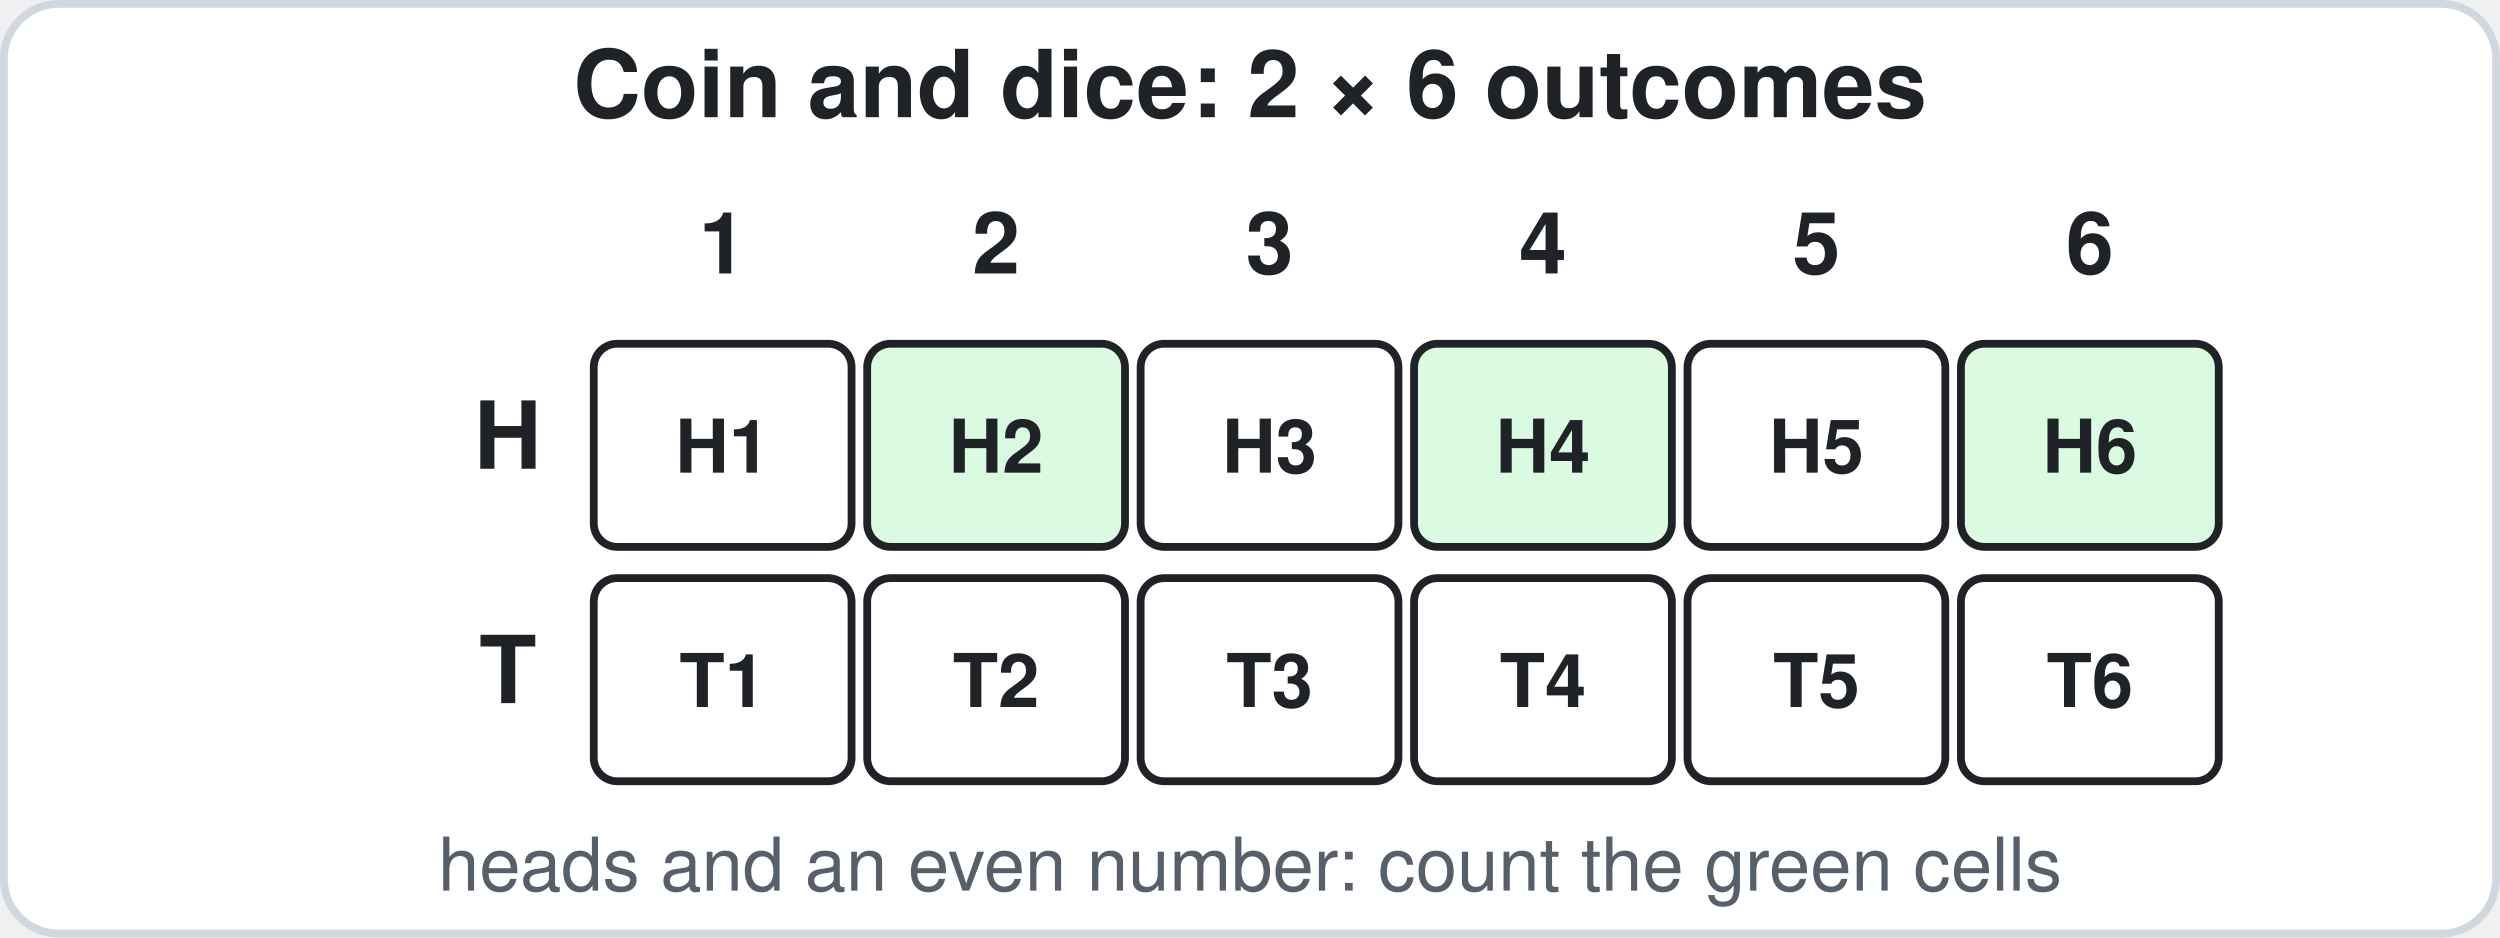
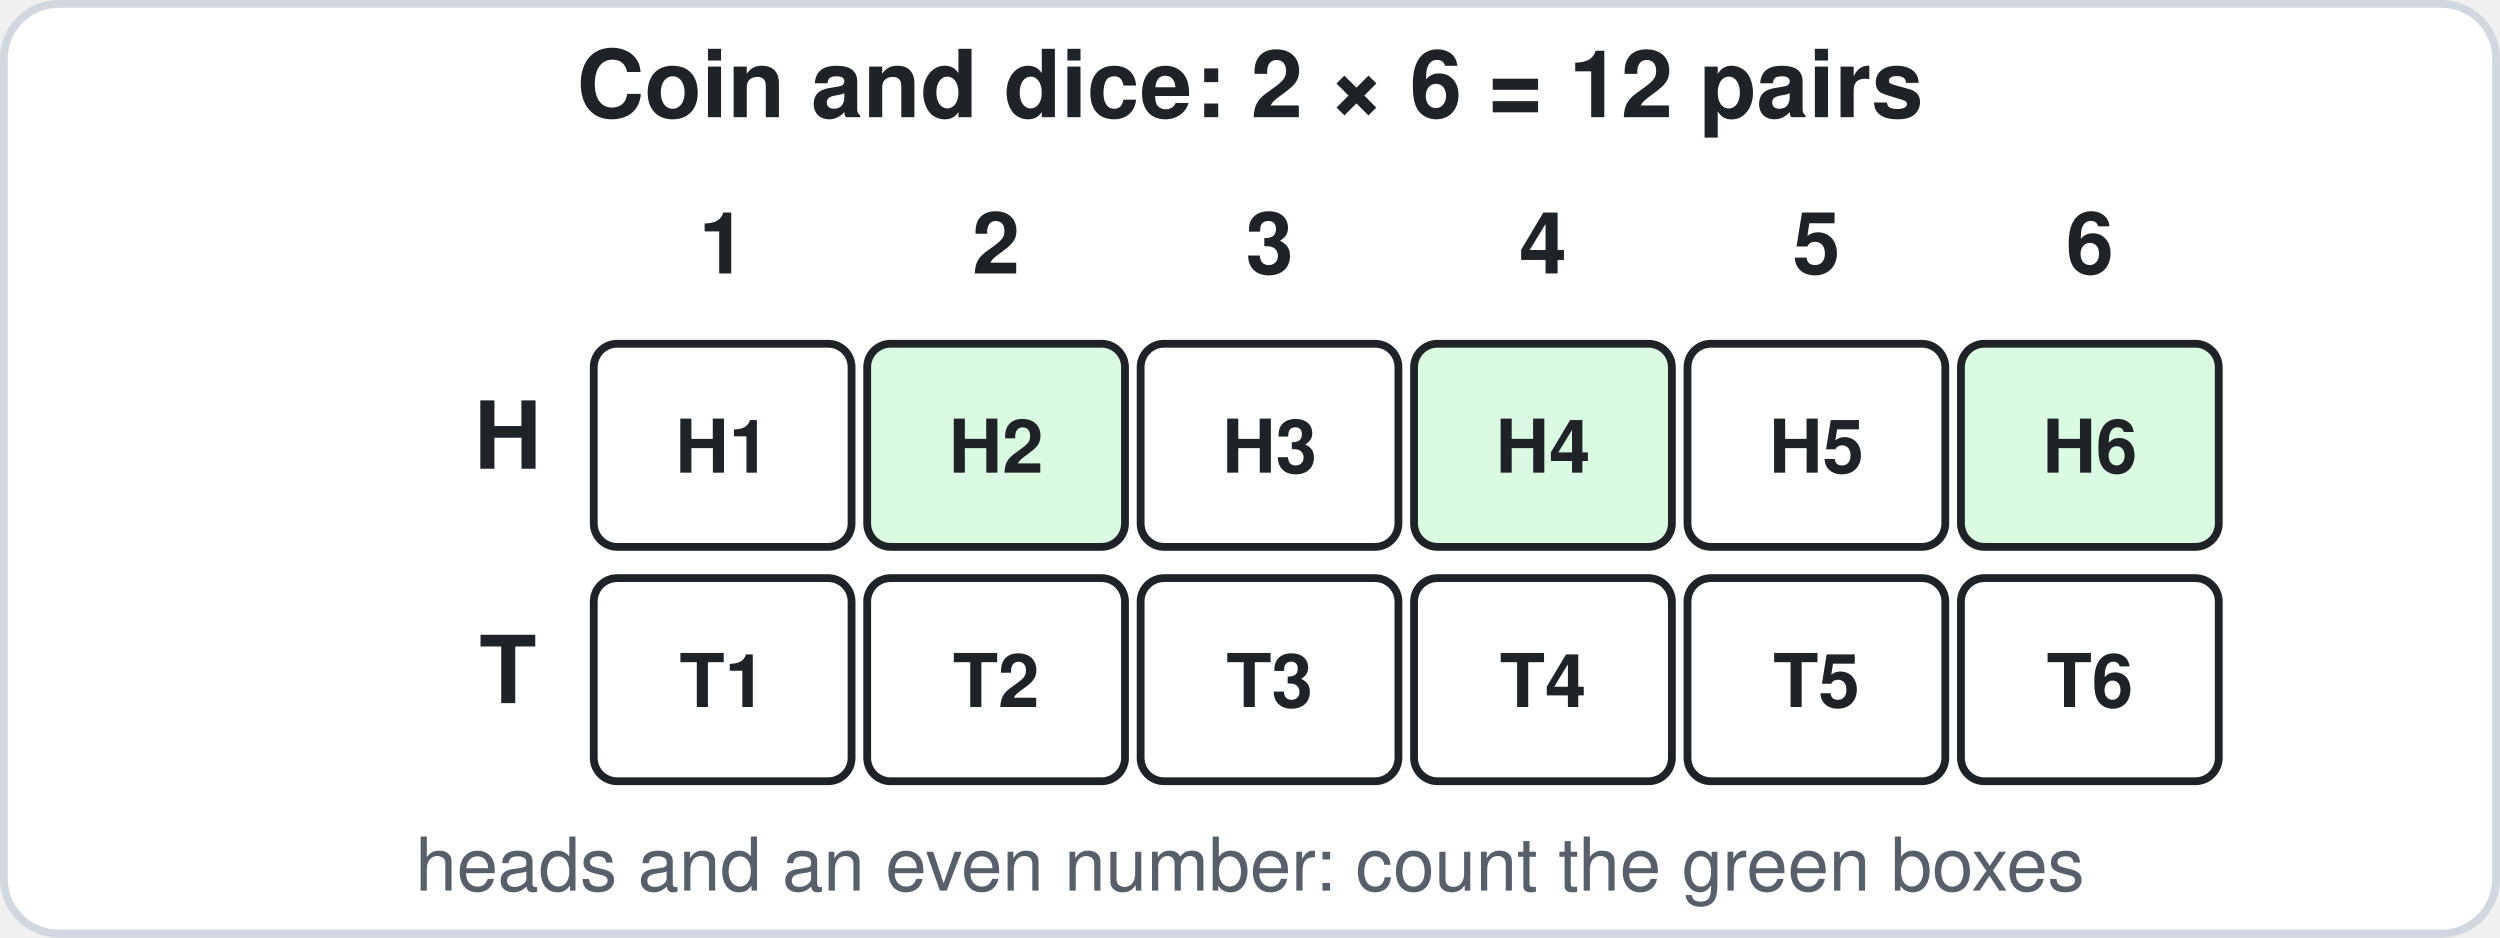
<svg xmlns="http://www.w3.org/2000/svg" viewBox="0 0 640 240" width="640" height="240" font-family="-apple-system, Segoe UI, Helvetica, Arial, sans-serif">
  <rect x="1" y="1" width="638" height="238" rx="14" fill="#ffffff" stroke="#d0d7de" stroke-width="2" />
  <defs>
    <marker id="m0" viewBox="0 0 10 10" refX="8" refY="5" markerWidth="6" markerHeight="6" orient="auto-start-reverse">
      <path d="M0,0 L10,5 L0,10 z" fill="#1f2328" />
    </marker>
    <marker id="m1" viewBox="0 0 10 10" refX="8" refY="5" markerWidth="6" markerHeight="6" orient="auto-start-reverse">
      <path d="M0,0 L10,5 L0,10 z" fill="#0969da" />
    </marker>
    <marker id="m2" viewBox="0 0 10 10" refX="8" refY="5" markerWidth="6" markerHeight="6" orient="auto-start-reverse">
      <path d="M0,0 L10,5 L0,10 z" fill="#cf222e" />
    </marker>
    <marker id="m3" viewBox="0 0 10 10" refX="8" refY="5" markerWidth="6" markerHeight="6" orient="auto-start-reverse">
      <path d="M0,0 L10,5 L0,10 z" fill="#1a7f37" />
    </marker>
    <marker id="m4" viewBox="0 0 10 10" refX="8" refY="5" markerWidth="6" markerHeight="6" orient="auto-start-reverse">
      <path d="M0,0 L10,5 L0,10 z" fill="#bc4c00" />
    </marker>
    <marker id="m5" viewBox="0 0 10 10" refX="8" refY="5" markerWidth="6" markerHeight="6" orient="auto-start-reverse">
      <path d="M0,0 L10,5 L0,10 z" fill="#57606a" />
    </marker>
  </defs>
-   <text x="320.0" y="30.0" font-size="24" font-weight="700" text-anchor="middle" fill="#1f2328">Coin and dice: 2 × 6 outcomes</text>
+   <text x="320.0" y="30.0" font-size="24" font-weight="700" text-anchor="middle" fill="#1f2328">Coin and dice: 2 × 6 = 12 pairs</text>
  <text x="185.0" y="70.0" font-size="22" font-weight="700" text-anchor="middle" fill="#1f2328">1</text>
  <text x="255.0" y="70.0" font-size="22" font-weight="700" text-anchor="middle" fill="#1f2328">2</text>
  <text x="325.0" y="70.0" font-size="22" font-weight="700" text-anchor="middle" fill="#1f2328">3</text>
  <text x="395.0" y="70.0" font-size="22" font-weight="700" text-anchor="middle" fill="#1f2328">4</text>
  <text x="465.0" y="70.0" font-size="22" font-weight="700" text-anchor="middle" fill="#1f2328">5</text>
  <text x="535.0" y="70.0" font-size="22" font-weight="700" text-anchor="middle" fill="#1f2328">6</text>
  <text x="130.0" y="120.0" font-size="24" font-weight="700" text-anchor="middle" fill="#1f2328">H</text>
  <rect x="152.0" y="88.0" width="66.0" height="52.0" rx="6" fill="#ffffff" stroke="#1f2328" stroke-width="2" />
  <text x="185.0" y="121.0" font-size="19" font-weight="600" text-anchor="middle" fill="#1f2328">H1</text>
  <rect x="222.0" y="88.0" width="66.0" height="52.0" rx="6" fill="#dafbe1" stroke="#1f2328" stroke-width="2" />
  <text x="255.0" y="121.0" font-size="19" font-weight="600" text-anchor="middle" fill="#1f2328">H2</text>
  <rect x="292.0" y="88.0" width="66.0" height="52.0" rx="6" fill="#ffffff" stroke="#1f2328" stroke-width="2" />
  <text x="325.0" y="121.0" font-size="19" font-weight="600" text-anchor="middle" fill="#1f2328">H3</text>
  <rect x="362.0" y="88.0" width="66.0" height="52.0" rx="6" fill="#dafbe1" stroke="#1f2328" stroke-width="2" />
  <text x="395.0" y="121.0" font-size="19" font-weight="600" text-anchor="middle" fill="#1f2328">H4</text>
  <rect x="432.0" y="88.0" width="66.0" height="52.0" rx="6" fill="#ffffff" stroke="#1f2328" stroke-width="2" />
  <text x="465.0" y="121.0" font-size="19" font-weight="600" text-anchor="middle" fill="#1f2328">H5</text>
  <rect x="502.0" y="88.0" width="66.0" height="52.0" rx="6" fill="#dafbe1" stroke="#1f2328" stroke-width="2" />
  <text x="535.0" y="121.0" font-size="19" font-weight="600" text-anchor="middle" fill="#1f2328">H6</text>
  <text x="130.0" y="180.0" font-size="24" font-weight="700" text-anchor="middle" fill="#1f2328">T</text>
  <rect x="152.0" y="148.0" width="66.0" height="52.0" rx="6" fill="#ffffff" stroke="#1f2328" stroke-width="2" />
  <text x="185.0" y="181.0" font-size="19" font-weight="600" text-anchor="middle" fill="#1f2328">T1</text>
  <rect x="222.0" y="148.0" width="66.0" height="52.0" rx="6" fill="#ffffff" stroke="#1f2328" stroke-width="2" />
  <text x="255.0" y="181.0" font-size="19" font-weight="600" text-anchor="middle" fill="#1f2328">T2</text>
  <rect x="292.0" y="148.0" width="66.0" height="52.0" rx="6" fill="#ffffff" stroke="#1f2328" stroke-width="2" />
  <text x="325.0" y="181.0" font-size="19" font-weight="600" text-anchor="middle" fill="#1f2328">T3</text>
  <rect x="362.0" y="148.0" width="66.0" height="52.0" rx="6" fill="#ffffff" stroke="#1f2328" stroke-width="2" />
  <text x="395.0" y="181.0" font-size="19" font-weight="600" text-anchor="middle" fill="#1f2328">T4</text>
  <rect x="432.0" y="148.0" width="66.0" height="52.0" rx="6" fill="#ffffff" stroke="#1f2328" stroke-width="2" />
  <text x="465.0" y="181.0" font-size="19" font-weight="600" text-anchor="middle" fill="#1f2328">T5</text>
  <rect x="502.0" y="148.0" width="66.0" height="52.0" rx="6" fill="#ffffff" stroke="#1f2328" stroke-width="2" />
  <text x="535.0" y="181.0" font-size="19" font-weight="600" text-anchor="middle" fill="#1f2328">T6</text>
-   <text x="320.0" y="228.0" font-size="19" font-weight="500" text-anchor="middle" fill="#57606a">heads and an even number: count the green cells</text>
+   <text x="320.0" y="228.0" font-size="19" font-weight="500" text-anchor="middle" fill="#57606a">heads and an even number: count the green boxes</text>
</svg>
